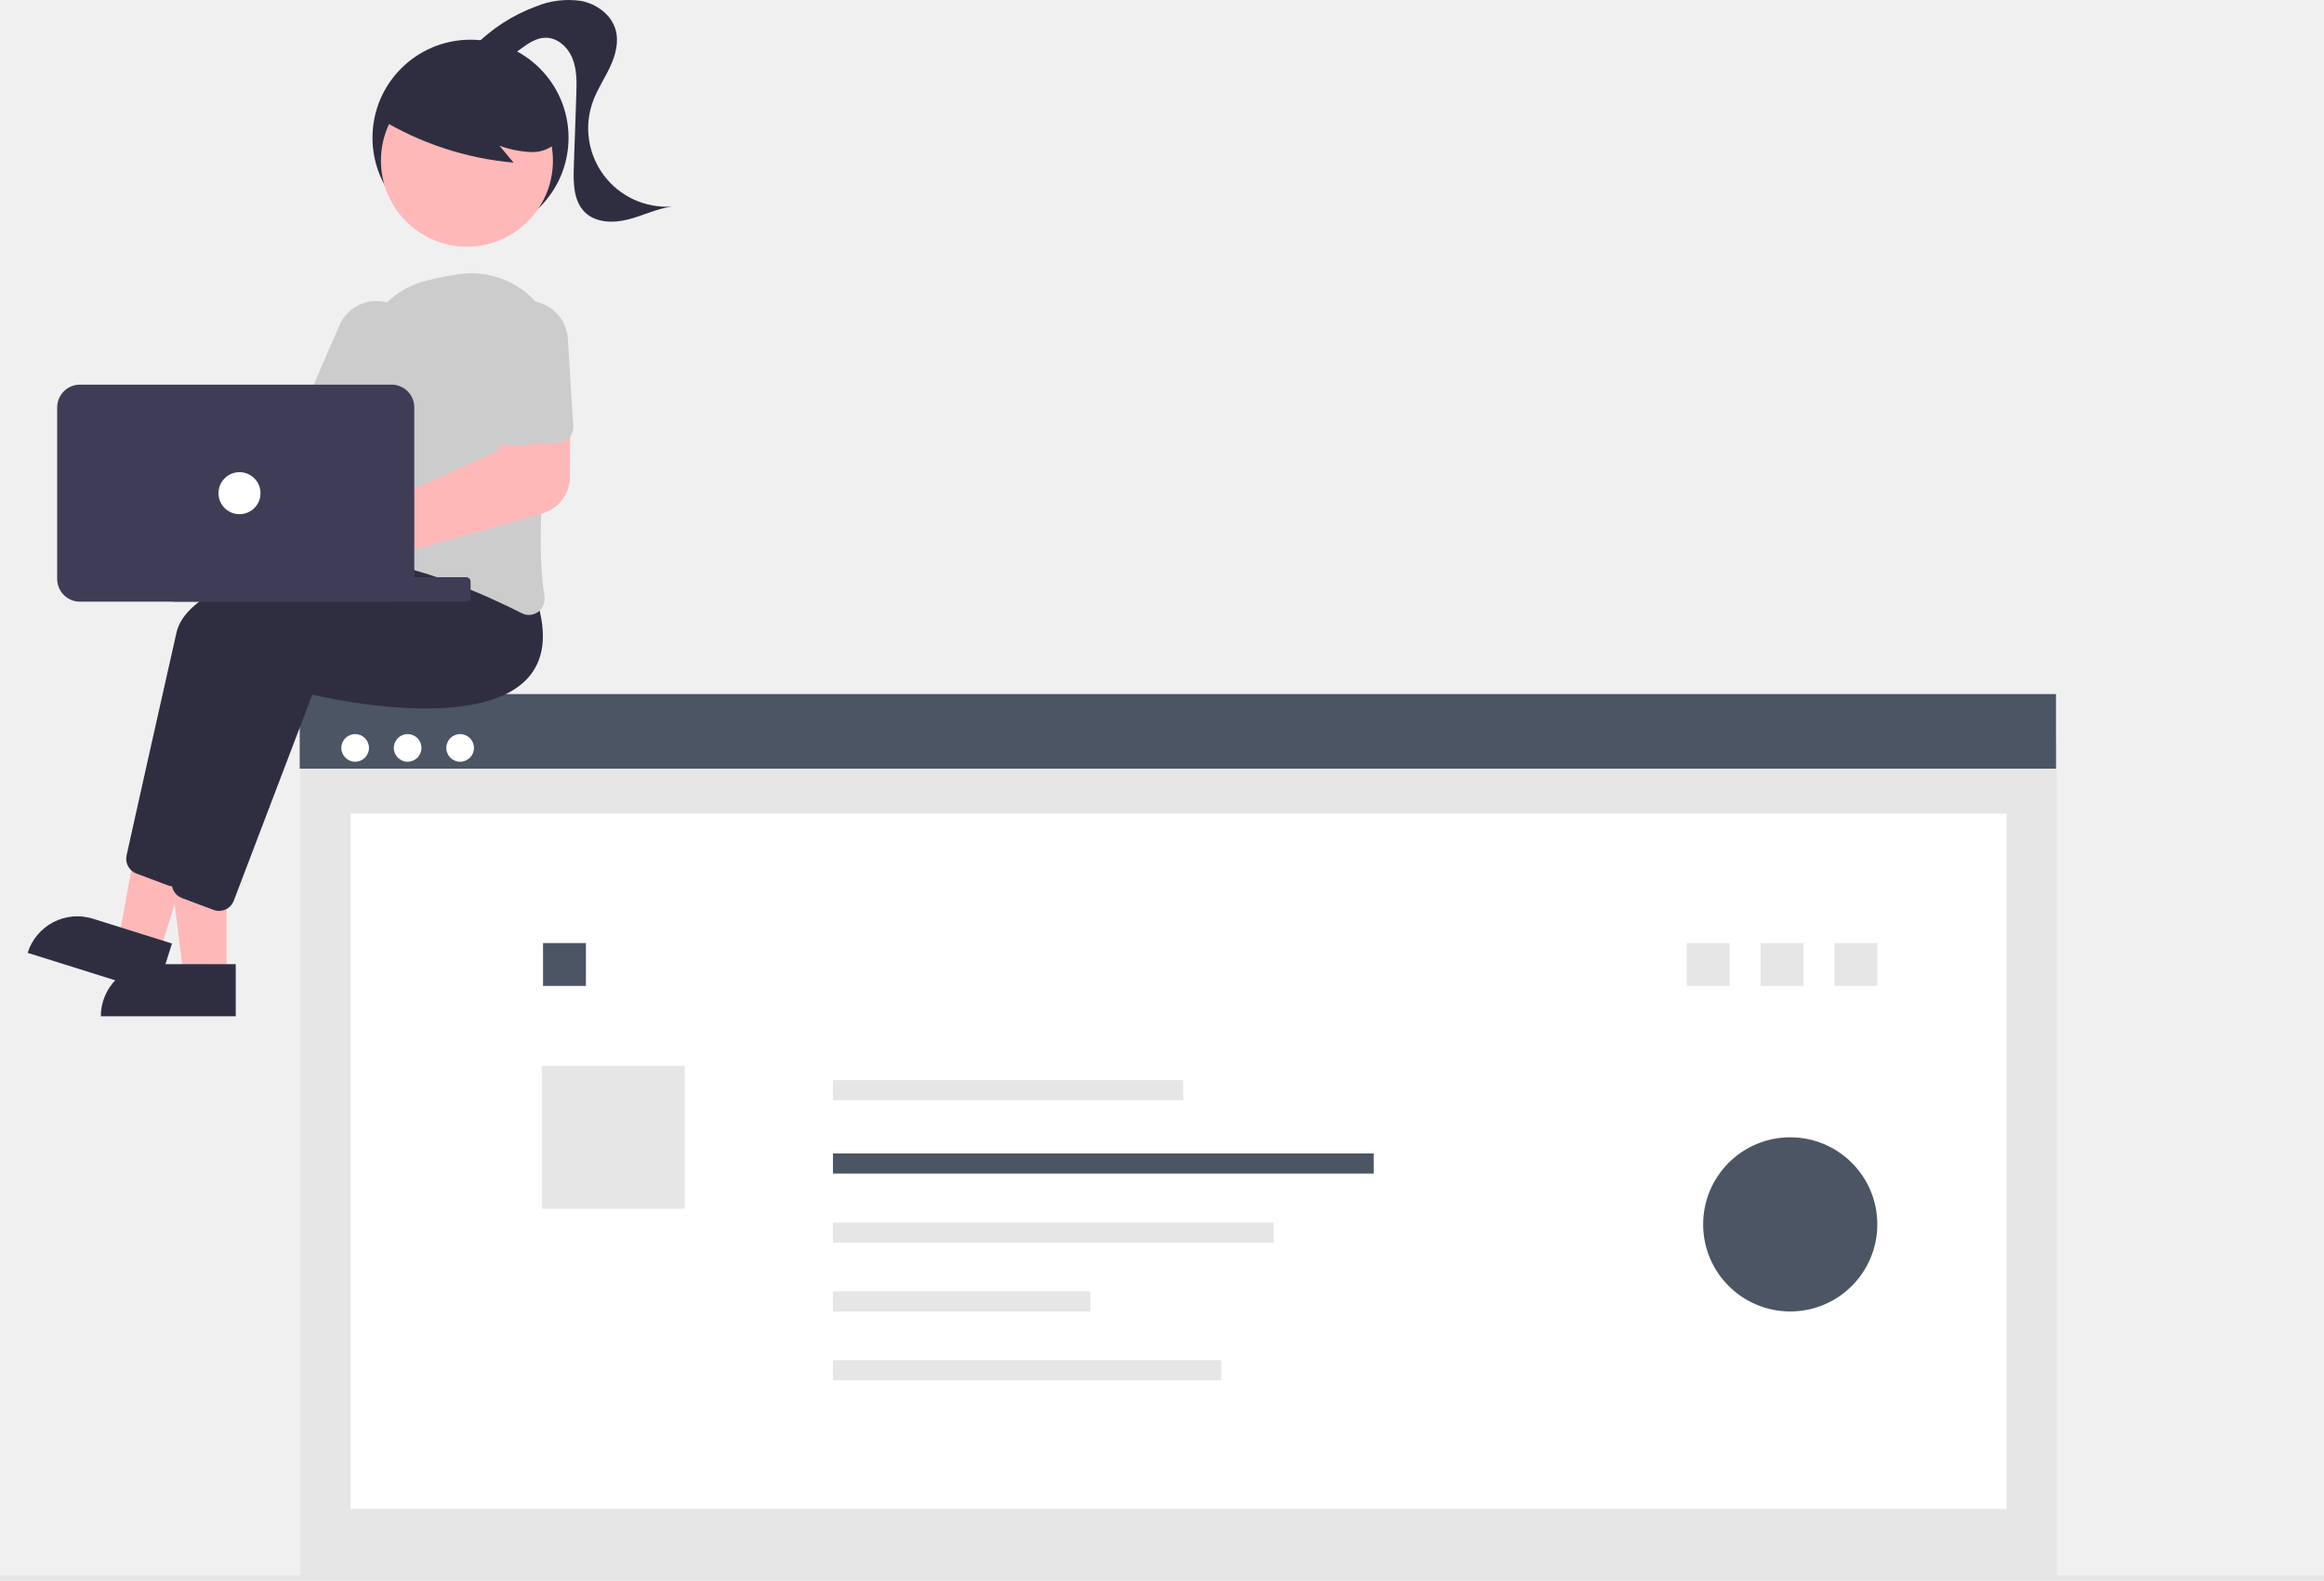
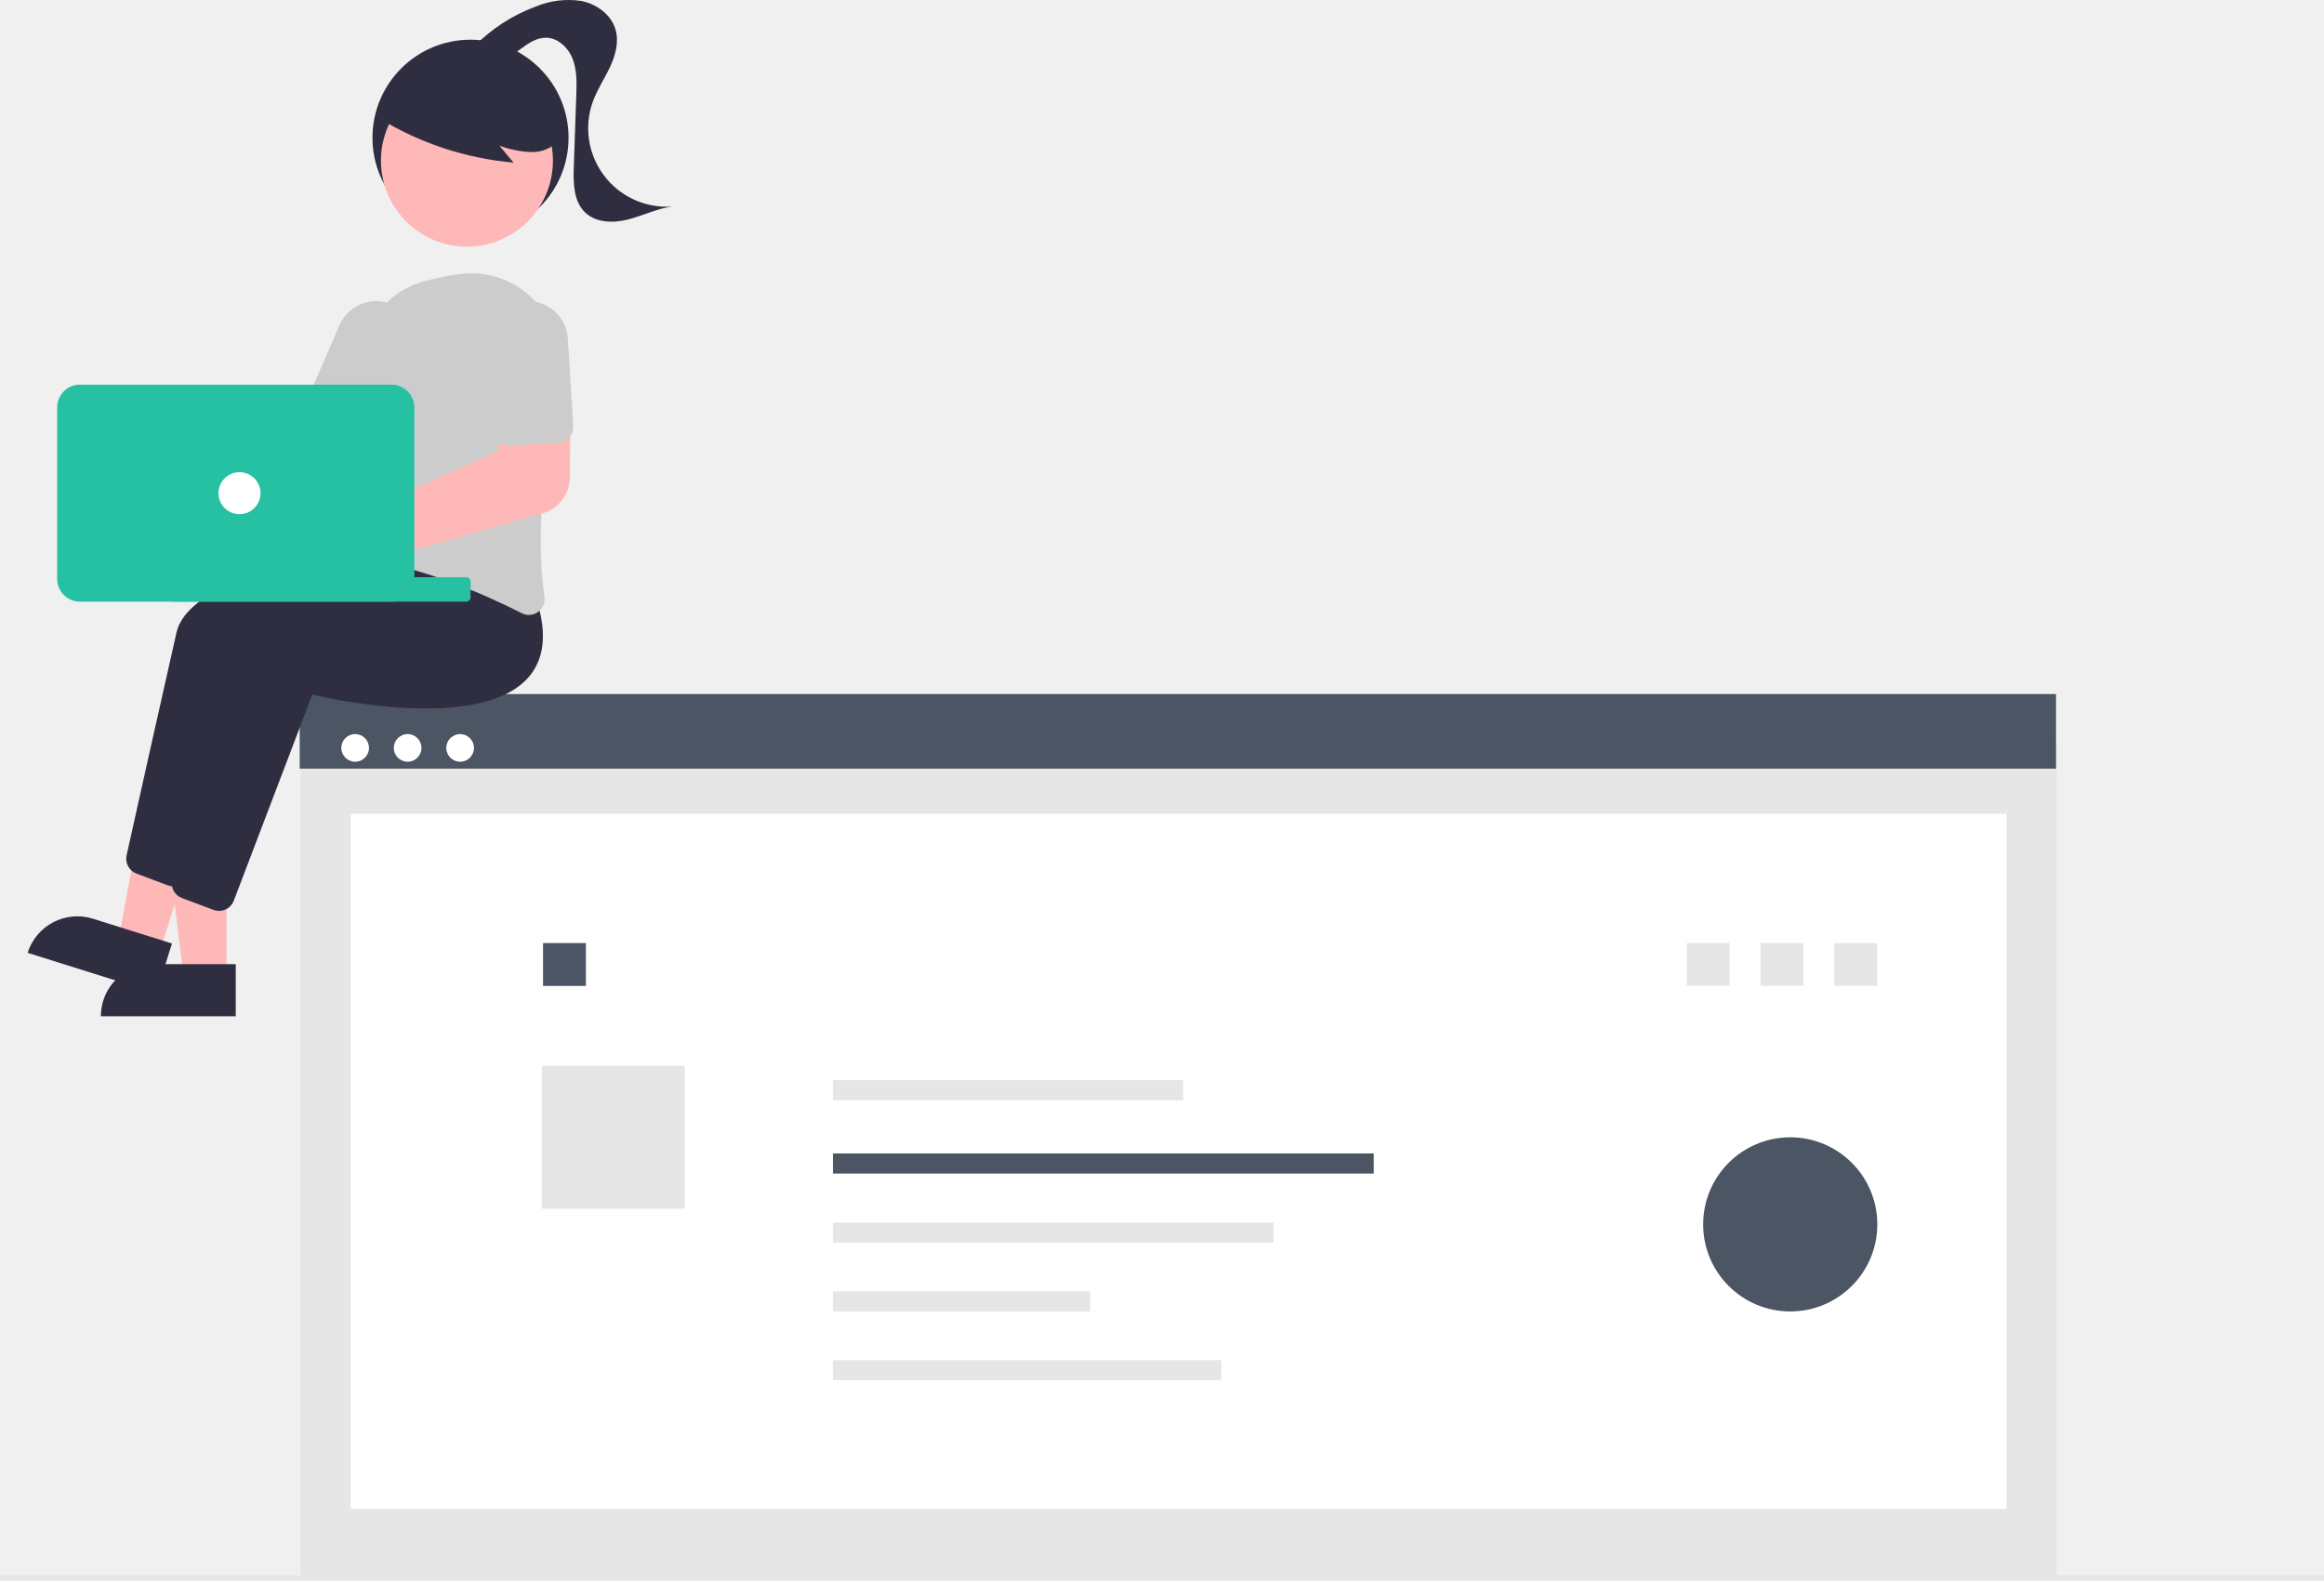
<svg xmlns="http://www.w3.org/2000/svg" data-name="Layer 1" width="931" height="633.235" viewBox="0 0 931 633.235">
  <g id="a2bfc056-849c-4ec6-91e1-f91319e9ec32" data-name="Group 41">
    <rect id="a3c1d3c4-4e90-4475-ab67-d6aa194b0cda" data-name="Rectangle 62" x="120.363" y="297.375" width="703.576" height="333.859" fill="#e6e6e6" />
    <rect id="e222743c-d215-4483-8b06-896263acb449" data-name="Rectangle 75" x="140.482" y="326.004" width="663.339" height="278.549" fill="#fff" />
    <rect id="a5e02001-7de0-497e-bd39-9bc4e3f553c3" data-name="Rectangle 76" x="675.712" y="377.851" width="17.177" height="17.177" fill="#e6e6e6" />
    <rect id="a818f6b2-9049-4be6-858a-9eef7b067dda" data-name="Rectangle 77" x="217.543" y="377.851" width="17.177" height="17.177" fill="#4b5563" />
    <rect id="e2dc3e68-3640-4751-a187-2d32846d30c0" data-name="Rectangle 78" x="217.046" y="427.053" width="57.258" height="57.258" fill="#e6e6e6" />
    <rect id="a0ba3db0-8b31-4423-a256-2a0dc53933ae" data-name="Rectangle 80" x="120.063" y="278.086" width="703.576" height="29.89" fill="#4b5563" />
    <circle id="bb2c25e8-a4f5-477f-938a-ba2f4a6c137d" data-name="Ellipse 90" cx="142.275" cy="299.662" r="5.54" fill="#fff" />
    <circle id="eb283697-d5f2-44f6-a11b-2e5adde2f565" data-name="Ellipse 91" cx="163.303" cy="299.662" r="5.54" fill="#fff" />
    <circle id="e7e312b6-8acc-452e-9cd4-4f6349f5007f" data-name="Ellipse 92" cx="184.332" cy="299.662" r="5.54" fill="#fff" />
    <rect id="a0963db8-a572-4a40-8f57-be0fd9c2d8c3" data-name="Rectangle 60" y="631.235" width="931" height="2" fill="#e6e6e6" />
    <rect id="b36c2a8e-a9be-4d37-810e-923692d19cdb" data-name="Rectangle 81" x="333.688" y="432.78" width="140.281" height="8.053" fill="#e6e6e6" />
    <rect id="aa1d26da-49a8-41de-8cb5-b8f8184fe0ae" data-name="Rectangle 82" x="333.688" y="462.154" width="216.625" height="8.053" fill="#4b5563" />
    <rect id="ac31809e-ecba-4f59-90db-296bd3050334" data-name="Rectangle 83" x="333.688" y="489.827" width="176.544" height="8.053" fill="#e6e6e6" />
    <rect id="b84288f0-dbbf-4761-bd75-4b898461b36c" data-name="Rectangle 84" x="333.688" y="517.398" width="103.064" height="8.053" fill="#e6e6e6" />
    <rect id="bd93c4e7-cb78-4a87-ab16-23d001bc2737" data-name="Rectangle 85" x="333.688" y="544.967" width="155.55" height="8.053" fill="#e6e6e6" />
    <rect id="bba4eb33-6fa2-4df7-a8d1-83644e8e5d67" data-name="Rectangle 88" x="705.296" y="377.851" width="17.177" height="17.177" fill="#e6e6e6" />
    <rect id="f2a4bb2b-ea4d-4e49-9a1a-d309a808d159" data-name="Rectangle 90" x="734.879" y="377.851" width="17.177" height="17.177" fill="#e6e6e6" />
    <circle id="b03b494e-dda4-489e-89cd-b5d563742355" data-name="Ellipse 88" cx="717.171" cy="490.566" r="34.884" fill="#4b5563" opacity="0.997" style="isolation:isolate" />
    <circle id="e6d27be5-fed8-4aaf-9e55-a91224dd363a" data-name="Ellipse 97" cx="188.489" cy="55.184" r="39.273" fill="#2f2e41" />
    <path id="fe6a134f-9064-47d4-b31c-90708736d4a8-134" data-name="Path 630" d="M225.253,524.592h-17.2l-8.181-66.326h25.379Z" transform="translate(-134.5 -133.3825)" fill="#feb8b8" />
    <path id="fa849e20-ba67-4278-81ee-d1167b7aa6dc-135" data-name="Path 631" d="M195.775,519.678h33.163v20.881H174.894a20.881,20.881,0,0,1,20.881-20.881Z" transform="translate(-134.5 -133.3825)" fill="#2f2e41" />
    <path id="a88ec020-2ed6-4a48-814f-7c14aebc27ac-136" data-name="Path 632" d="M198.41,514.995l-16.406-5.149,12.052-65.735,24.214,7.6Z" transform="translate(-134.5 -133.3825)" fill="#feb8b8" />
    <path id="b4b30a85-97bd-4362-a855-e6f58c99cba3-137" data-name="Path 633" d="M171.746,501.482l31.642,9.93-6.252,19.923-51.564-16.182A20.881,20.881,0,0,1,171.747,501.483h0Z" transform="translate(-134.5 -133.3825)" fill="#2f2e41" />
    <path id="f42c0410-8a39-47c2-9be6-23f0eea84aff-138" data-name="Path 634" d="M204.005,488.528a6.258,6.258,0,0,1-2.2-.4l-12.655-4.743a6.334,6.334,0,0,1-3.947-7.271c3.185-14.321,14.04-63.077,19.984-89.228,7.049-31.019,109.885-36.783,114.259-37.013l.36-.019,11.568,14.531c4.18,13.436,2.855,23.916-3.938,31.15-19.823,21.105-79.006,8.009-86.063,6.352l-31.455,82.577a6.33,6.33,0,0,1-5.91,4.064Z" transform="translate(-134.5 -133.3825)" fill="#2f2e41" />
    <path id="bb9232ec-2887-4985-b220-30c2c46adf62-139" data-name="Path 635" d="M222.239,498.346a6.255,6.255,0,0,1-2.2-.4l-12.651-4.744a6.333,6.333,0,0,1-3.947-7.271c3.185-14.321,14.04-63.077,19.984-89.228,7.049-31.019,109.885-36.783,114.259-37.013l.36-.019,11.564,14.535c4.18,13.436,2.855,23.916-3.938,31.15-19.822,21.1-79.006,8.009-86.063,6.351l-31.459,82.574a6.33,6.33,0,0,1-5.91,4.064Z" transform="translate(-134.5 -133.3825)" fill="#2f2e41" />
    <path id="bf752b52-878a-4c47-8a02-c5dd3ca125d0-140" data-name="Path 636" d="M185.638,296.338a14.799,14.799,0,0,1,1.241,1.966l69.178,7.288,9.96-13.654,22.569,12.335-19.559,33.132-84.841-21.632a14.722,14.722,0,1,1,1.454-19.436Z" transform="translate(-134.5 -133.3825)" fill="#feb8b8" />
    <path id="ae95fee3-8471-4436-bacf-47da3ee4edce-141" data-name="Path 637" d="M346.397,379.771a6.314,6.314,0,0,1-2.875-.7c-13.833-7.034-40.769-19.215-65.747-21.764a6.161,6.161,0,0,1-4.342-2.454,6.338,6.338,0,0,1-1.169-4.924c2.254-12.477,7.424-44.249,6.758-69.712a34.5,34.5,0,0,1,26.063-34.319h0a112.014,112.014,0,0,1,13.9-2.741,34.779,34.779,0,0,1,38.655,40.342c-4.454,26.388-8.945,63.244-5.042,88.972a6.322,6.322,0,0,1-2.551,6.1A6.213,6.213,0,0,1,346.397,379.771Z" transform="translate(-134.5 -133.3825)" fill="#ccc" />
    <path id="f8a5325a-7268-4362-a255-60631c9bfca5-142" data-name="Path 638" d="M280.303,312.652a6.314,6.314,0,0,1-2.506-.523l-18.021-7.8a6.319,6.319,0,0,1-3.285-8.3l13.93-32.179a16.13,16.13,0,1,1,29.697,12.602q-.045.106-.092.212l-13.93,32.18A6.328,6.328,0,0,1,280.303,312.652Z" transform="translate(-134.5 -133.3825)" fill="#ccc" />
    <circle id="e89a297e-1488-4b62-b167-7800139de88b" data-name="Ellipse 98" cx="187.054" cy="64.377" r="34.45" fill="#feb8b8" />
    <path id="bfc7d311-3606-4cd9-8309-fa0ce7944c94-143" data-name="Path 639" d="M286.484,180.831a124.255,124.255,0,0,0,53.757,17.713l-5.667-6.789a41.638,41.638,0,0,0,12.863,2.554,14.087,14.087,0,0,0,11.483-5.375,13.1,13.1,0,0,0,.877-12.1,24.816,24.816,0,0,0-7.807-9.763,46.482,46.482,0,0,0-43.263-7.732,27.779,27.779,0,0,0-12.922,8.289c-3.266,4.029-9.553,7.619-7.881,12.528Z" transform="translate(-134.5 -133.3825)" fill="#2f2e41" />
    <path id="ec73fef4-50dc-4543-9636-3b24ac170308-144" data-name="Path 640" d="M324.634,151.81a66.918,66.918,0,0,1,24.345-15.747,34.253,34.253,0,0,1,18.443-2.289c6.153,1.238,11.971,5.494,13.688,11.531,1.4,4.936-.046,10.251-2.224,14.9s-5.086,8.956-6.848,13.776a31.441,31.441,0,0,0,31.638,42.163c-6.045.811-11.617,3.652-17.526,5.163s-12.883,1.41-17.274-2.824c-4.646-4.479-4.739-11.761-4.514-18.21l1-28.762c.17-4.889.316-9.935-1.448-14.5s-5.954-8.56-10.846-8.518c-3.708.031-6.989,2.278-9.963,4.493s-6.121,4.578-9.814,4.908-7.91-2.4-7.634-6.1" transform="translate(-134.5 -133.3825)" fill="#2f2e41" />
    <path id="ba6ab2e4-b23b-4027-ba52-bbc91f9115f8-145" data-name="Path 641" d="M263.635,370.921a15.435,15.435,0,1,1,5.95-29.685h0a14.841,14.841,0,0,1,1.839.932l62.755-28.171,1.763-17.02,27.051-.724-.179,28.335a15.26,15.26,0,0,1-11.027,14.509l-73.385,20.885a14.455,14.455,0,0,1-.5,1.429,15.492,15.492,0,0,1-14.26,9.509Z" transform="translate(-134.5 -133.3825)" fill="#feb8b8" />
    <path id="b13d6e0f-103e-49e8-b98c-f9f1d84e31ae-146" data-name="Path 642" d="M360.702,310.136a6.305,6.305,0,0,1-2.471.668l-19.6,1.205a6.319,6.319,0,0,1-6.687-5.912l-2.151-35a16.13,16.13,0,0,1,32.2-1.981l2.152,35a6.327,6.327,0,0,1-3.441,6.02Z" transform="translate(-134.5 -133.3825)" fill="#ccc" />
-     <rect id="ef169b54-99b1-4807-9c68-842c3cbd65db" data-name="Rectangle 91" x="67.888" y="231.258" width="120.625" height="9.818" rx="1.778" fill="#3f3d56" />
-     <path id="ba69314c-00f4-451f-ada7-fcdfd2edc53a-147" data-name="Path 643" d="M157.405,365.343v-68.729a9.128,9.128,0,0,1,9.117-9.117H291.355a9.127,9.127,0,0,1,9.117,9.117v68.729a9.127,9.127,0,0,1-9.117,9.117H166.522A9.128,9.128,0,0,1,157.405,365.343Z" transform="translate(-134.5 -133.3825)" fill="#3f3d56" />
+     <rect id="ef169b54-99b1-4807-9c68-842c3cbd65db" data-name="Rectangle 91" x="67.888" y="231.258" width="120.625" height="9.818" rx="1.778" fill="#26C0A3" />
+     <path id="ba69314c-00f4-451f-ada7-fcdfd2edc53a-147" data-name="Path 643" d="M157.405,365.343v-68.729a9.128,9.128,0,0,1,9.117-9.117H291.355a9.127,9.127,0,0,1,9.117,9.117v68.729a9.127,9.127,0,0,1-9.117,9.117H166.522A9.128,9.128,0,0,1,157.405,365.343Z" transform="translate(-134.5 -133.3825)" fill="#26C0A3" />
    <circle id="bf28e027-707c-49c1-b6c0-ef0059b61f2f" data-name="Ellipse 99" cx="95.94" cy="197.599" r="8.416" fill="#fff" />
  </g>
</svg>
